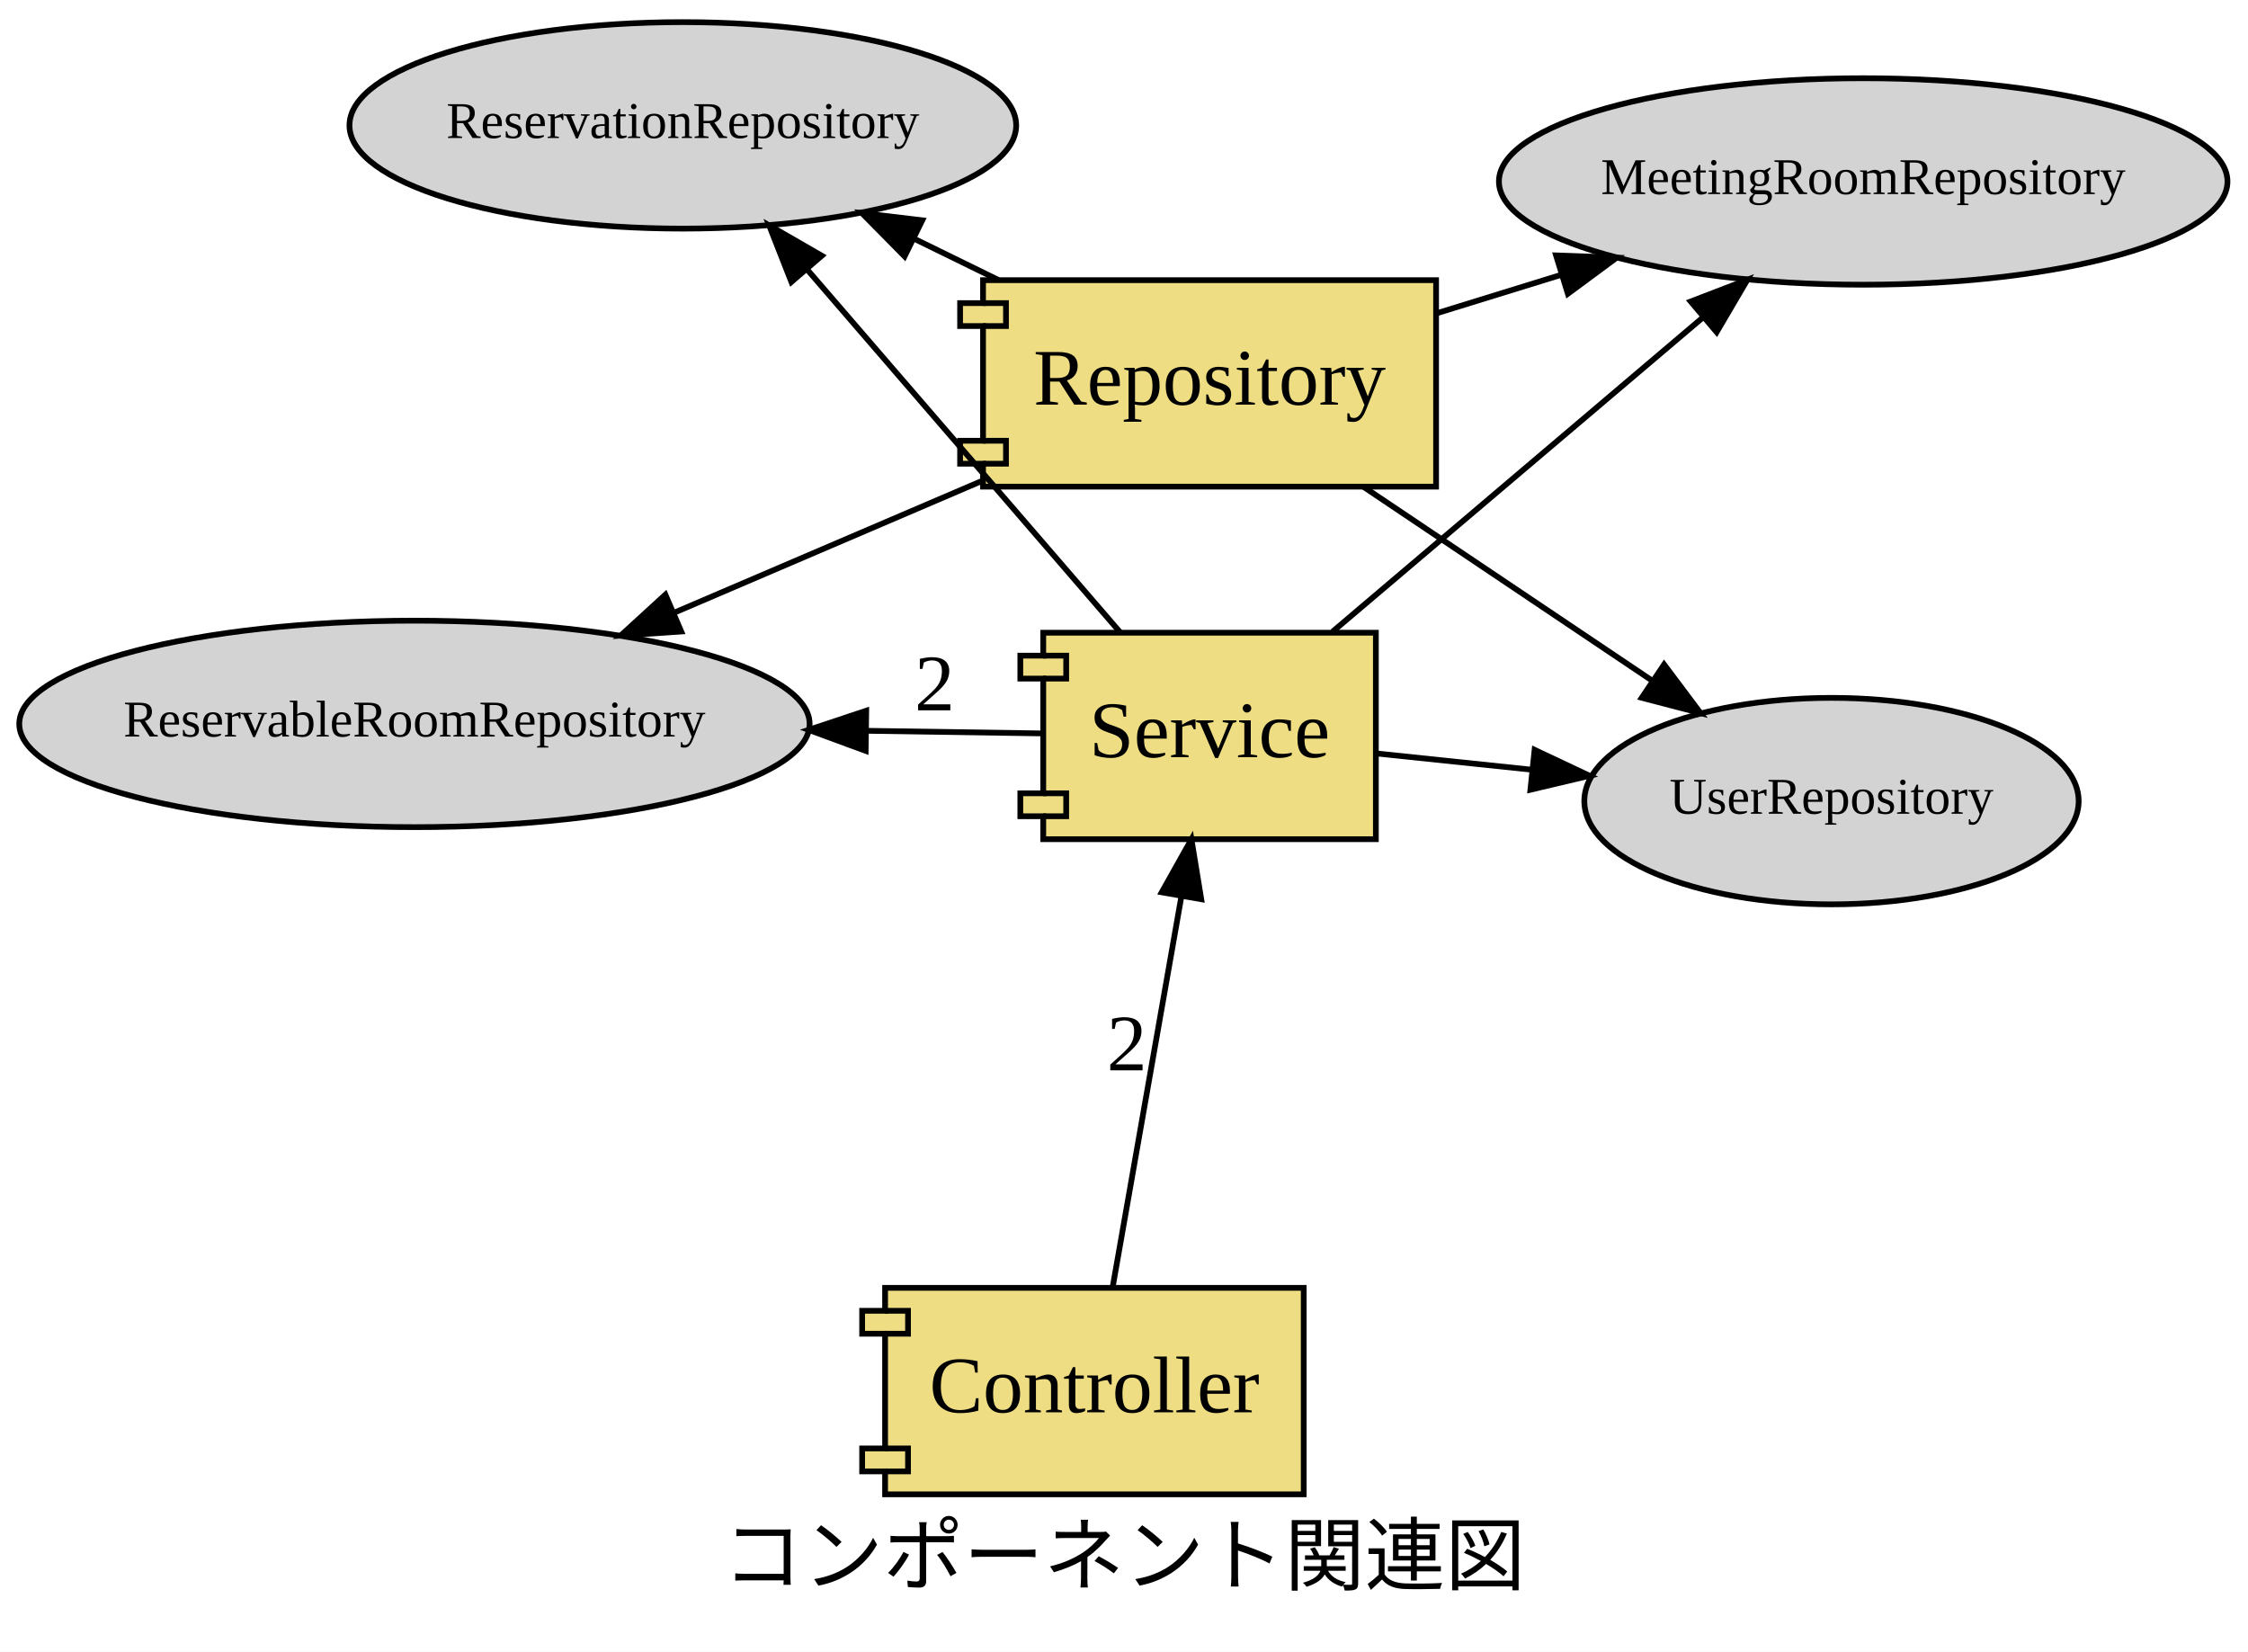
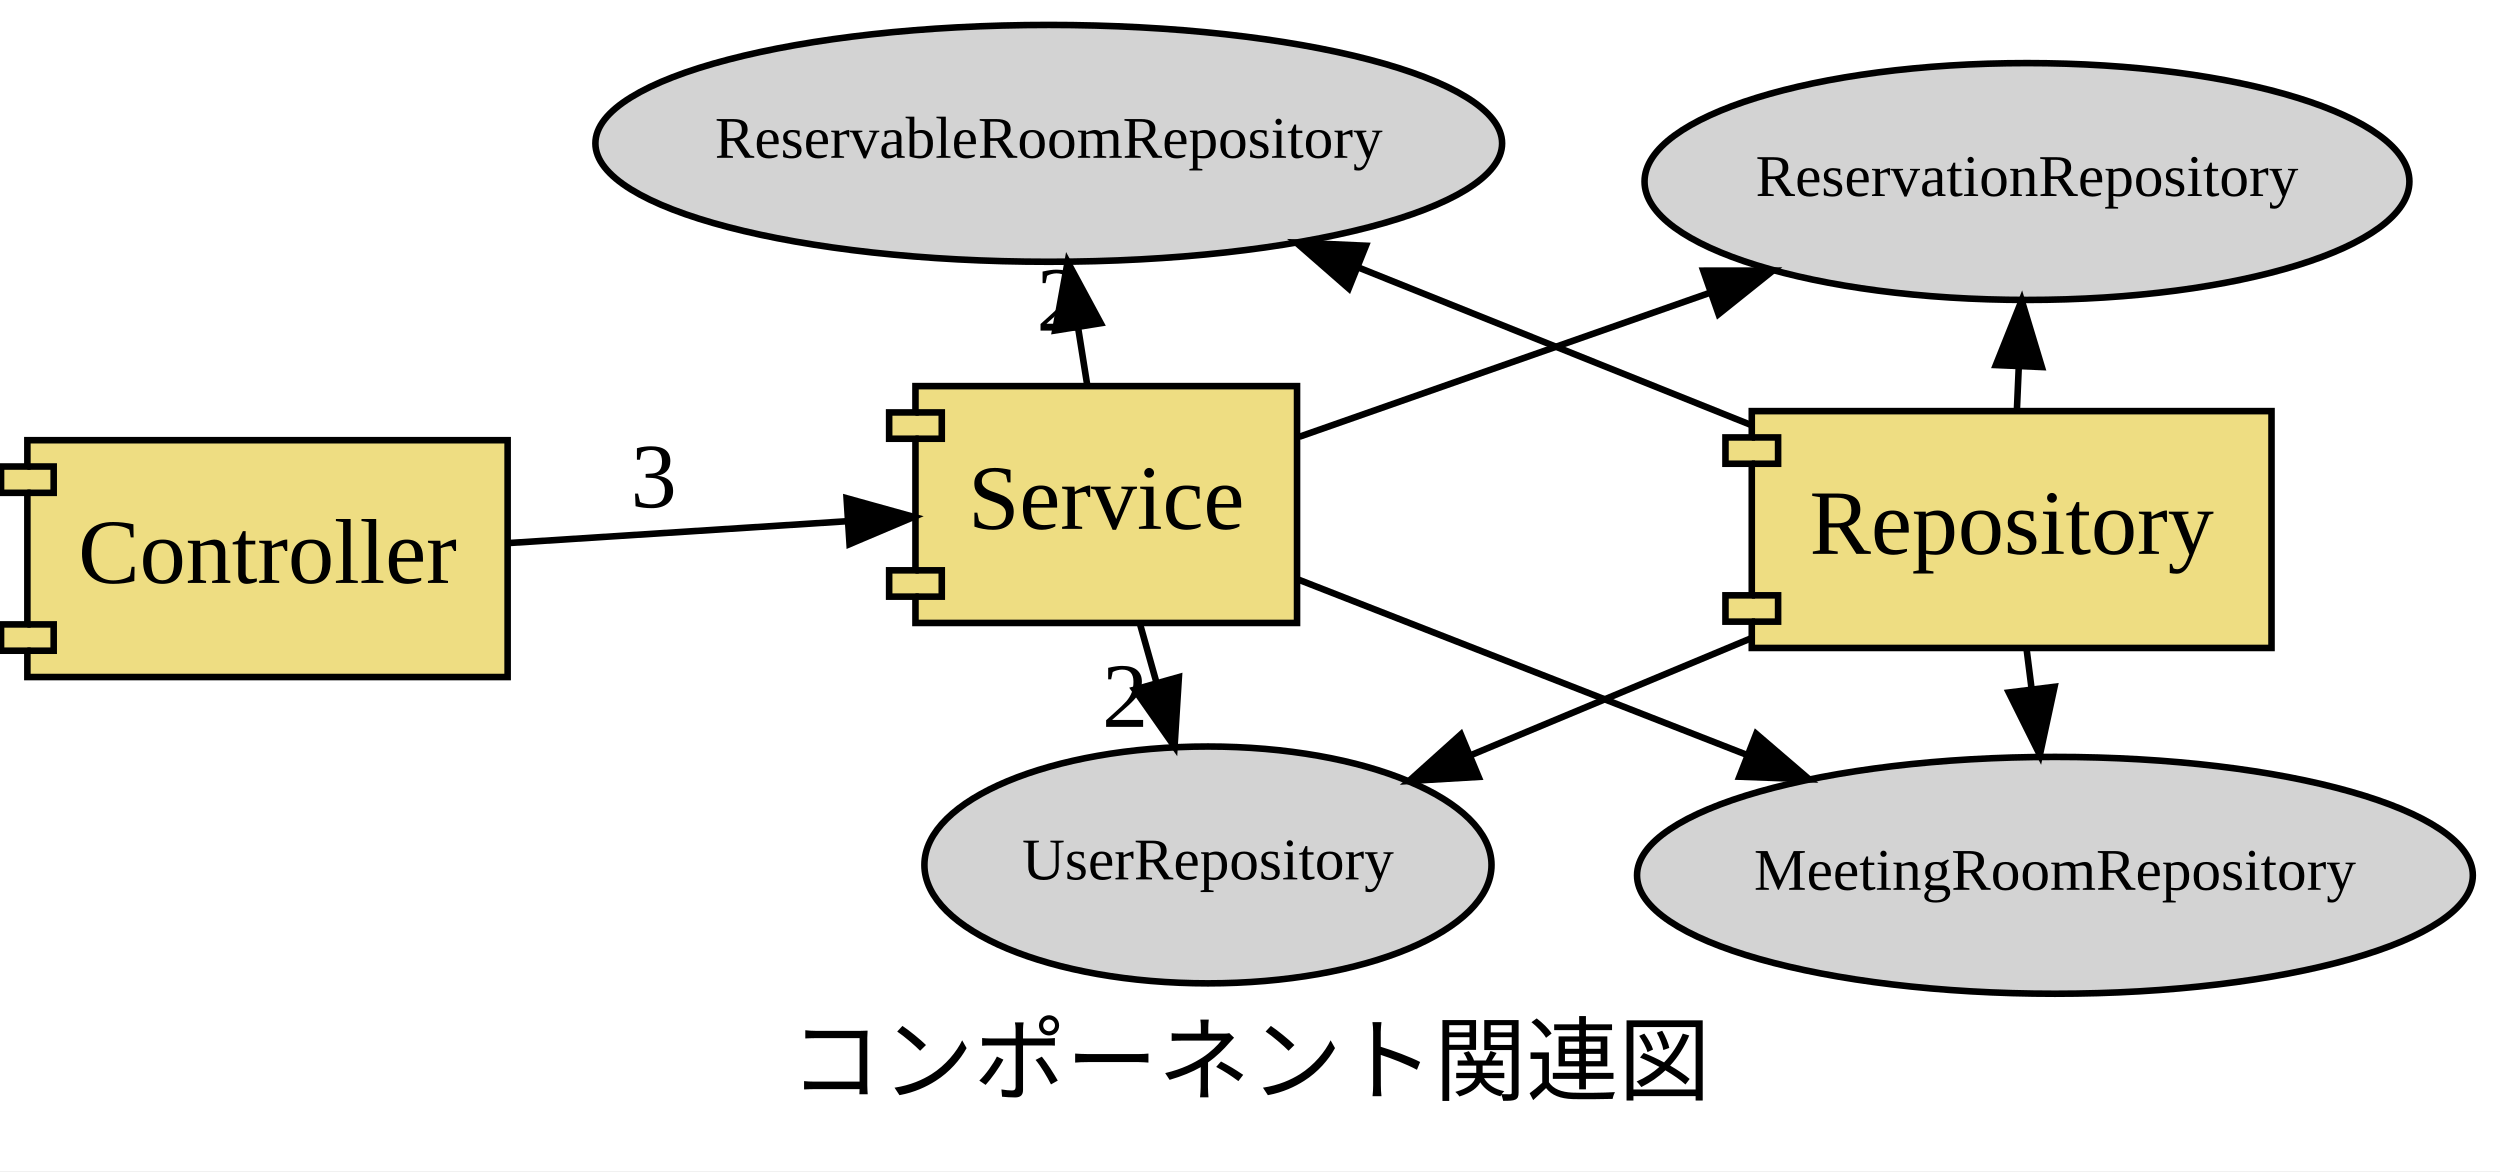
- <svg xmlns="http://www.w3.org/2000/svg" width="392pt" height="288pt" viewBox="0.00 0.00 392.00 288.00">
-   <g id="graph0" class="graph" transform="scale(1 1) rotate(0) translate(4 261)">
-     <polygon fill="white" stroke="transparent" points="-4,27 -4,-261 388,-261 388,27 -4,27" />
-     <text text-anchor="middle" x="192" y="15.2" font-family="Times New Roman,serif" font-size="14.00">コンポーネント関連図
+ <svg xmlns="http://www.w3.org/2000/svg" width="380pt" height="178pt" viewBox="0.00 0.00 380.00 178.00">
+   <g id="graph0" class="graph" transform="scale(1 1) rotate(0) translate(4 151)">
+     <polygon fill="white" stroke="transparent" points="-4,27 -4,-151 376,-151 376,27 -4,27" />
+     <text text-anchor="middle" x="186" y="15.2" font-family="Times New Roman,serif" font-size="14.00">コンポーネント関連図
        </text>
    <g id="node1" class="node">
-       <polygon fill="#eedd82" stroke="black" points="223.34,-36.45 150.34,-36.45 150.34,-32.45 146.34,-32.45 146.34,-28.45 150.34,-28.45 150.34,-8.45 146.34,-8.45 146.34,-4.45 150.34,-4.45 150.34,-0.45 223.34,-0.45 223.34,-36.45" />
-       <polyline fill="none" stroke="black" points="150.34,-32.45 154.34,-32.45 154.34,-28.45 150.34,-28.45 " />
-       <polyline fill="none" stroke="black" points="150.34,-8.45 154.34,-8.45 154.34,-4.45 150.34,-4.45 " />
-       <text text-anchor="middle" x="186.84" y="-14.75" font-family="Times New Roman,serif" font-size="14.00">
+       <polygon fill="#eedd82" stroke="black" points="193.15,-92.31 135.15,-92.31 135.15,-88.31 131.15,-88.31 131.15,-84.31 135.15,-84.31 135.15,-64.31 131.15,-64.31 131.15,-60.31 135.15,-60.31 135.15,-56.31 193.15,-56.31 193.15,-92.31" />
+       <polyline fill="none" stroke="black" points="135.15,-88.31 139.15,-88.31 139.15,-84.31 135.15,-84.31 " />
+       <polyline fill="none" stroke="black" points="135.15,-64.31 139.15,-64.31 139.15,-60.31 135.15,-60.31 " />
+       <text text-anchor="middle" x="164.15" y="-70.61" font-family="Times New Roman,serif" font-size="14.00">
+                 Service
+             </text>
+     </g>
+     <g id="node3" class="node">
+       <ellipse fill="lightgrey" stroke="black" cx="179.61" cy="-19.53" rx="43.1" ry="18" />
+       <text text-anchor="middle" x="179.61" y="-17.33" font-family="Times New Roman,serif" font-size="9.00">
+                 UserRepository
+             </text>
+     </g>
+     <g id="edge6" class="edge">
+       <path fill="none" stroke="black" d="M169.3,-56.07C170.09,-53.27 170.92,-50.33 171.75,-47.37" />
+       <polygon fill="black" stroke="black" points="175.19,-48.08 174.53,-37.51 168.45,-46.18 175.19,-48.08" />
+       <text text-anchor="middle" x="167.02" y="-40.52" font-family="Times New Roman,serif" font-size="14.00">2
+             </text>
+     </g>
+     <g id="node4" class="node">
+       <ellipse fill="lightgrey" stroke="black" cx="304.1" cy="-123.41" rx="58.13" ry="18" />
+       <text text-anchor="middle" x="304.1" y="-121.21" font-family="Times New Roman,serif" font-size="9.00">
+                 ReservationRepository
+             </text>
+     </g>
+     <g id="edge8" class="edge">
+       <path fill="none" stroke="black" d="M193.49,-84.61C211.55,-90.94 235.13,-99.21 255.88,-106.49" />
+       <polygon fill="black" stroke="black" points="254.9,-109.86 265.49,-109.87 257.22,-103.25 254.9,-109.86" />
+     </g>
+     <g id="node5" class="node">
+       <ellipse fill="lightgrey" stroke="black" cx="308.35" cy="-17.95" rx="63.52" ry="18" />
+       <text text-anchor="middle" x="308.35" y="-15.75" font-family="Times New Roman,serif" font-size="9.00">
+                 MeetingRoomRepository
+             </text>
+     </g>
+     <g id="edge4" class="edge">
+       <path fill="none" stroke="black" d="M193.33,-62.91C212.92,-55.25 239.15,-45 261.62,-36.22" />
+       <polygon fill="black" stroke="black" points="262.94,-39.46 270.98,-32.56 260.39,-32.94 262.94,-39.46" />
+     </g>
+     <g id="node6" class="node">
+       <ellipse fill="lightgrey" stroke="black" cx="155.41" cy="-129.21" rx="68.91" ry="18" />
+       <text text-anchor="middle" x="155.41" y="-127.01" font-family="Times New Roman,serif" font-size="9.00">
+                 ReservableRoomRepository
+             </text>
+     </g>
+     <g id="edge3" class="edge">
+       <path fill="none" stroke="black" d="M161.24,-92.59C160.79,-95.4 160.32,-98.35 159.85,-101.31" />
+       <polygon fill="black" stroke="black" points="156.39,-100.77 158.28,-111.2 163.31,-101.87 156.39,-100.77" />
+       <text text-anchor="middle" x="157.05" y="-100.75" font-family="Times New Roman,serif" font-size="14.00">2
+             </text>
+     </g>
+     <g id="node2" class="node">
+       <polygon fill="#eedd82" stroke="black" points="73.16,-84.09 0.16,-84.09 0.16,-80.09 -3.84,-80.09 -3.84,-76.09 0.16,-76.09 0.16,-56.09 -3.84,-56.09 -3.84,-52.09 0.16,-52.09 0.16,-48.09 73.16,-48.09 73.16,-84.09" />
+       <polyline fill="none" stroke="black" points="0.16,-80.09 4.16,-80.09 4.16,-76.09 0.16,-76.09 " />
+       <polyline fill="none" stroke="black" points="0.16,-56.09 4.16,-56.09 4.16,-52.09 0.16,-52.09 " />
+       <text text-anchor="middle" x="36.66" y="-62.39" font-family="Times New Roman,serif" font-size="14.00">
                Controller
            </text>
    </g>
-     <g id="node7" class="node">
-       <polygon fill="#eedd82" stroke="black" points="235.92,-150.68 177.92,-150.68 177.92,-146.68 173.92,-146.68 173.92,-142.68 177.92,-142.68 177.92,-122.68 173.92,-122.68 173.92,-118.68 177.92,-118.68 177.92,-114.68 235.92,-114.68 235.92,-150.68" />
-       <polyline fill="none" stroke="black" points="177.92,-146.68 181.92,-146.68 181.92,-142.68 177.92,-142.68 " />
-       <polyline fill="none" stroke="black" points="177.92,-122.68 181.92,-122.68 181.92,-118.68 177.92,-118.68 " />
-       <text text-anchor="middle" x="206.92" y="-128.98" font-family="Times New Roman,serif" font-size="14.00">
-                 Service
+     <g id="edge1" class="edge">
+       <path fill="none" stroke="black" d="M73.19,-68.45C89.25,-69.48 108.14,-70.7 124.53,-71.76" />
+       <polygon fill="black" stroke="black" points="124.68,-75.27 134.89,-72.43 125.13,-68.29 124.68,-75.27" />
+       <text text-anchor="middle" x="95.36" y="-73.9" font-family="Times New Roman,serif" font-size="14.00">3
            </text>
    </g>
-     <g id="edge1" class="edge">
-       <path fill="none" stroke="black" d="M190.02,-36.55C193.24,-54.85 198.26,-83.38 201.99,-104.61" />
-       <polygon fill="black" stroke="black" points="198.58,-105.42 203.76,-114.66 205.47,-104.21 198.58,-105.42" />
-       <text text-anchor="middle" x="192.5" y="-74.38" font-family="Times New Roman,serif" font-size="14.00">2
-             </text>
-     </g>
-     <g id="node2" class="node">
-       <polygon fill="#eedd82" stroke="black" points="246.42,-212.15 167.42,-212.15 167.42,-208.15 163.42,-208.15 163.42,-204.15 167.42,-204.15 167.42,-184.15 163.42,-184.15 163.42,-180.15 167.42,-180.15 167.42,-176.15 246.42,-176.15 246.42,-212.15" />
-       <polyline fill="none" stroke="black" points="167.42,-208.15 171.42,-208.15 171.42,-204.15 167.42,-204.15 " />
-       <polyline fill="none" stroke="black" points="167.42,-184.15 171.42,-184.15 171.42,-180.15 167.42,-180.15 " />
-       <text text-anchor="middle" x="206.92" y="-190.45" font-family="Times New Roman,serif" font-size="14.00">
+     <g id="node7" class="node">
+       <polygon fill="#eedd82" stroke="black" points="341.27,-88.51 262.27,-88.51 262.27,-84.51 258.27,-84.51 258.27,-80.51 262.27,-80.51 262.27,-60.51 258.27,-60.51 258.27,-56.51 262.27,-56.51 262.27,-52.51 341.27,-52.51 341.27,-88.51" />
+       <polyline fill="none" stroke="black" points="262.27,-84.51 266.27,-84.51 266.27,-80.51 262.27,-80.51 " />
+       <polyline fill="none" stroke="black" points="262.27,-60.51 266.27,-60.51 266.27,-56.51 262.27,-56.51 " />
+       <text text-anchor="middle" x="301.77" y="-66.81" font-family="Times New Roman,serif" font-size="14.00">
                Repository
            </text>
    </g>
-     <g id="node3" class="node">
-       <ellipse fill="lightgrey" stroke="black" cx="315.37" cy="-121.32" rx="43.1" ry="18" />
-       <text text-anchor="middle" x="315.37" y="-119.12" font-family="Times New Roman,serif" font-size="9.00">
-                 UserRepository
-             </text>
-     </g>
    <g id="edge9" class="edge">
-       <path fill="none" stroke="black" d="M233.73,-176.14C248.97,-165.91 268.13,-153.04 284.06,-142.35" />
-       <polygon fill="black" stroke="black" points="286.18,-145.14 292.54,-136.66 282.28,-139.33 286.18,-145.14" />
-     </g>
-     <g id="node4" class="node">
-       <ellipse fill="lightgrey" stroke="black" cx="115.07" cy="-239.14" rx="58.13" ry="18" />
-       <text text-anchor="middle" x="115.07" y="-236.94" font-family="Times New Roman,serif" font-size="9.00">
-                 ReservationRepository
-             </text>
+       <path fill="none" stroke="black" d="M262.11,-53.96C248.54,-48.3 233.36,-41.96 219.75,-36.29" />
+       <polygon fill="black" stroke="black" points="220.75,-32.91 210.17,-32.29 218.05,-39.37 220.75,-32.91" />
    </g>
    <g id="edge2" class="edge">
-       <path fill="none" stroke="black" d="M170.09,-212.19C165.29,-214.54 160.34,-216.96 155.48,-219.34" />
-       <polygon fill="black" stroke="black" points="153.74,-216.3 146.3,-223.84 156.82,-222.59 153.74,-216.3" />
-     </g>
-     <g id="node5" class="node">
-       <ellipse fill="lightgrey" stroke="black" cx="320.9" cy="-229.36" rx="63.52" ry="18" />
-       <text text-anchor="middle" x="320.9" y="-227.16" font-family="Times New Roman,serif" font-size="9.00">
-                 MeetingRoomRepository
-             </text>
+       <path fill="none" stroke="black" d="M302.57,-88.72C302.66,-90.82 302.76,-93 302.85,-95.19" />
+       <polygon fill="black" stroke="black" points="299.37,-95.51 303.3,-105.35 306.36,-95.21 299.37,-95.51" />
    </g>
    <g id="edge5" class="edge">
-       <path fill="none" stroke="black" d="M246.47,-206.36C253.45,-208.52 260.82,-210.8 268.1,-213.04" />
-       <polygon fill="black" stroke="black" points="267.34,-216.47 277.92,-216.08 269.4,-209.78 267.34,-216.47" />
-     </g>
-     <g id="node6" class="node">
-       <ellipse fill="lightgrey" stroke="black" cx="68.27" cy="-134.78" rx="68.91" ry="18" />
-       <text text-anchor="middle" x="68.27" y="-132.58" font-family="Times New Roman,serif" font-size="9.00">
-                 ReservableRoomRepository
-             </text>
+       <path fill="none" stroke="black" d="M304.03,-52.42C304.28,-50.46 304.53,-48.44 304.79,-46.39" />
+       <polygon fill="black" stroke="black" points="308.29,-46.61 306.06,-36.25 301.34,-45.74 308.29,-46.61" />
    </g>
    <g id="edge7" class="edge">
-       <path fill="none" stroke="black" d="M167.19,-177.13C150.45,-169.96 130.87,-161.58 113.56,-154.17" />
-       <polygon fill="black" stroke="black" points="114.79,-150.89 104.22,-150.17 112.03,-157.32 114.79,-150.89" />
-     </g>
-     <g id="edge6" class="edge">
-       <path fill="none" stroke="black" d="M235.99,-129.63C244.37,-128.76 253.79,-127.77 263.13,-126.79" />
-       <polygon fill="black" stroke="black" points="263.6,-130.26 273.18,-125.74 262.87,-123.3 263.6,-130.26" />
-     </g>
-     <g id="edge8" class="edge">
-       <path fill="none" stroke="black" d="M191.34,-150.74C176.32,-168.15 153.45,-194.66 136.67,-214.1" />
-       <polygon fill="black" stroke="black" points="134,-211.84 130.12,-221.7 139.3,-216.41 134,-211.84" />
-     </g>
-     <g id="edge4" class="edge">
-       <path fill="none" stroke="black" d="M228.36,-150.86C246.61,-166.34 272.96,-188.69 292.88,-205.59" />
-       <polygon fill="black" stroke="black" points="290.82,-208.43 300.71,-212.23 295.34,-203.09 290.82,-208.43" />
-     </g>
-     <g id="edge3" class="edge">
-       <path fill="none" stroke="black" d="M177.86,-133.12C168.68,-133.26 158.06,-133.42 147.11,-133.58" />
-       <polygon fill="black" stroke="black" points="146.95,-130.08 137,-133.74 147.05,-137.08 146.95,-130.08" />
-       <text text-anchor="middle" x="158.98" y="-137.15" font-family="Times New Roman,serif" font-size="14.00">2
-             </text>
+       <path fill="none" stroke="black" d="M262.16,-86.4C243.77,-93.78 221.76,-102.6 202.52,-110.32" />
+       <polygon fill="black" stroke="black" points="201.01,-107.15 193.03,-114.12 203.62,-113.65 201.01,-107.15" />
    </g>
  </g>
</svg>
